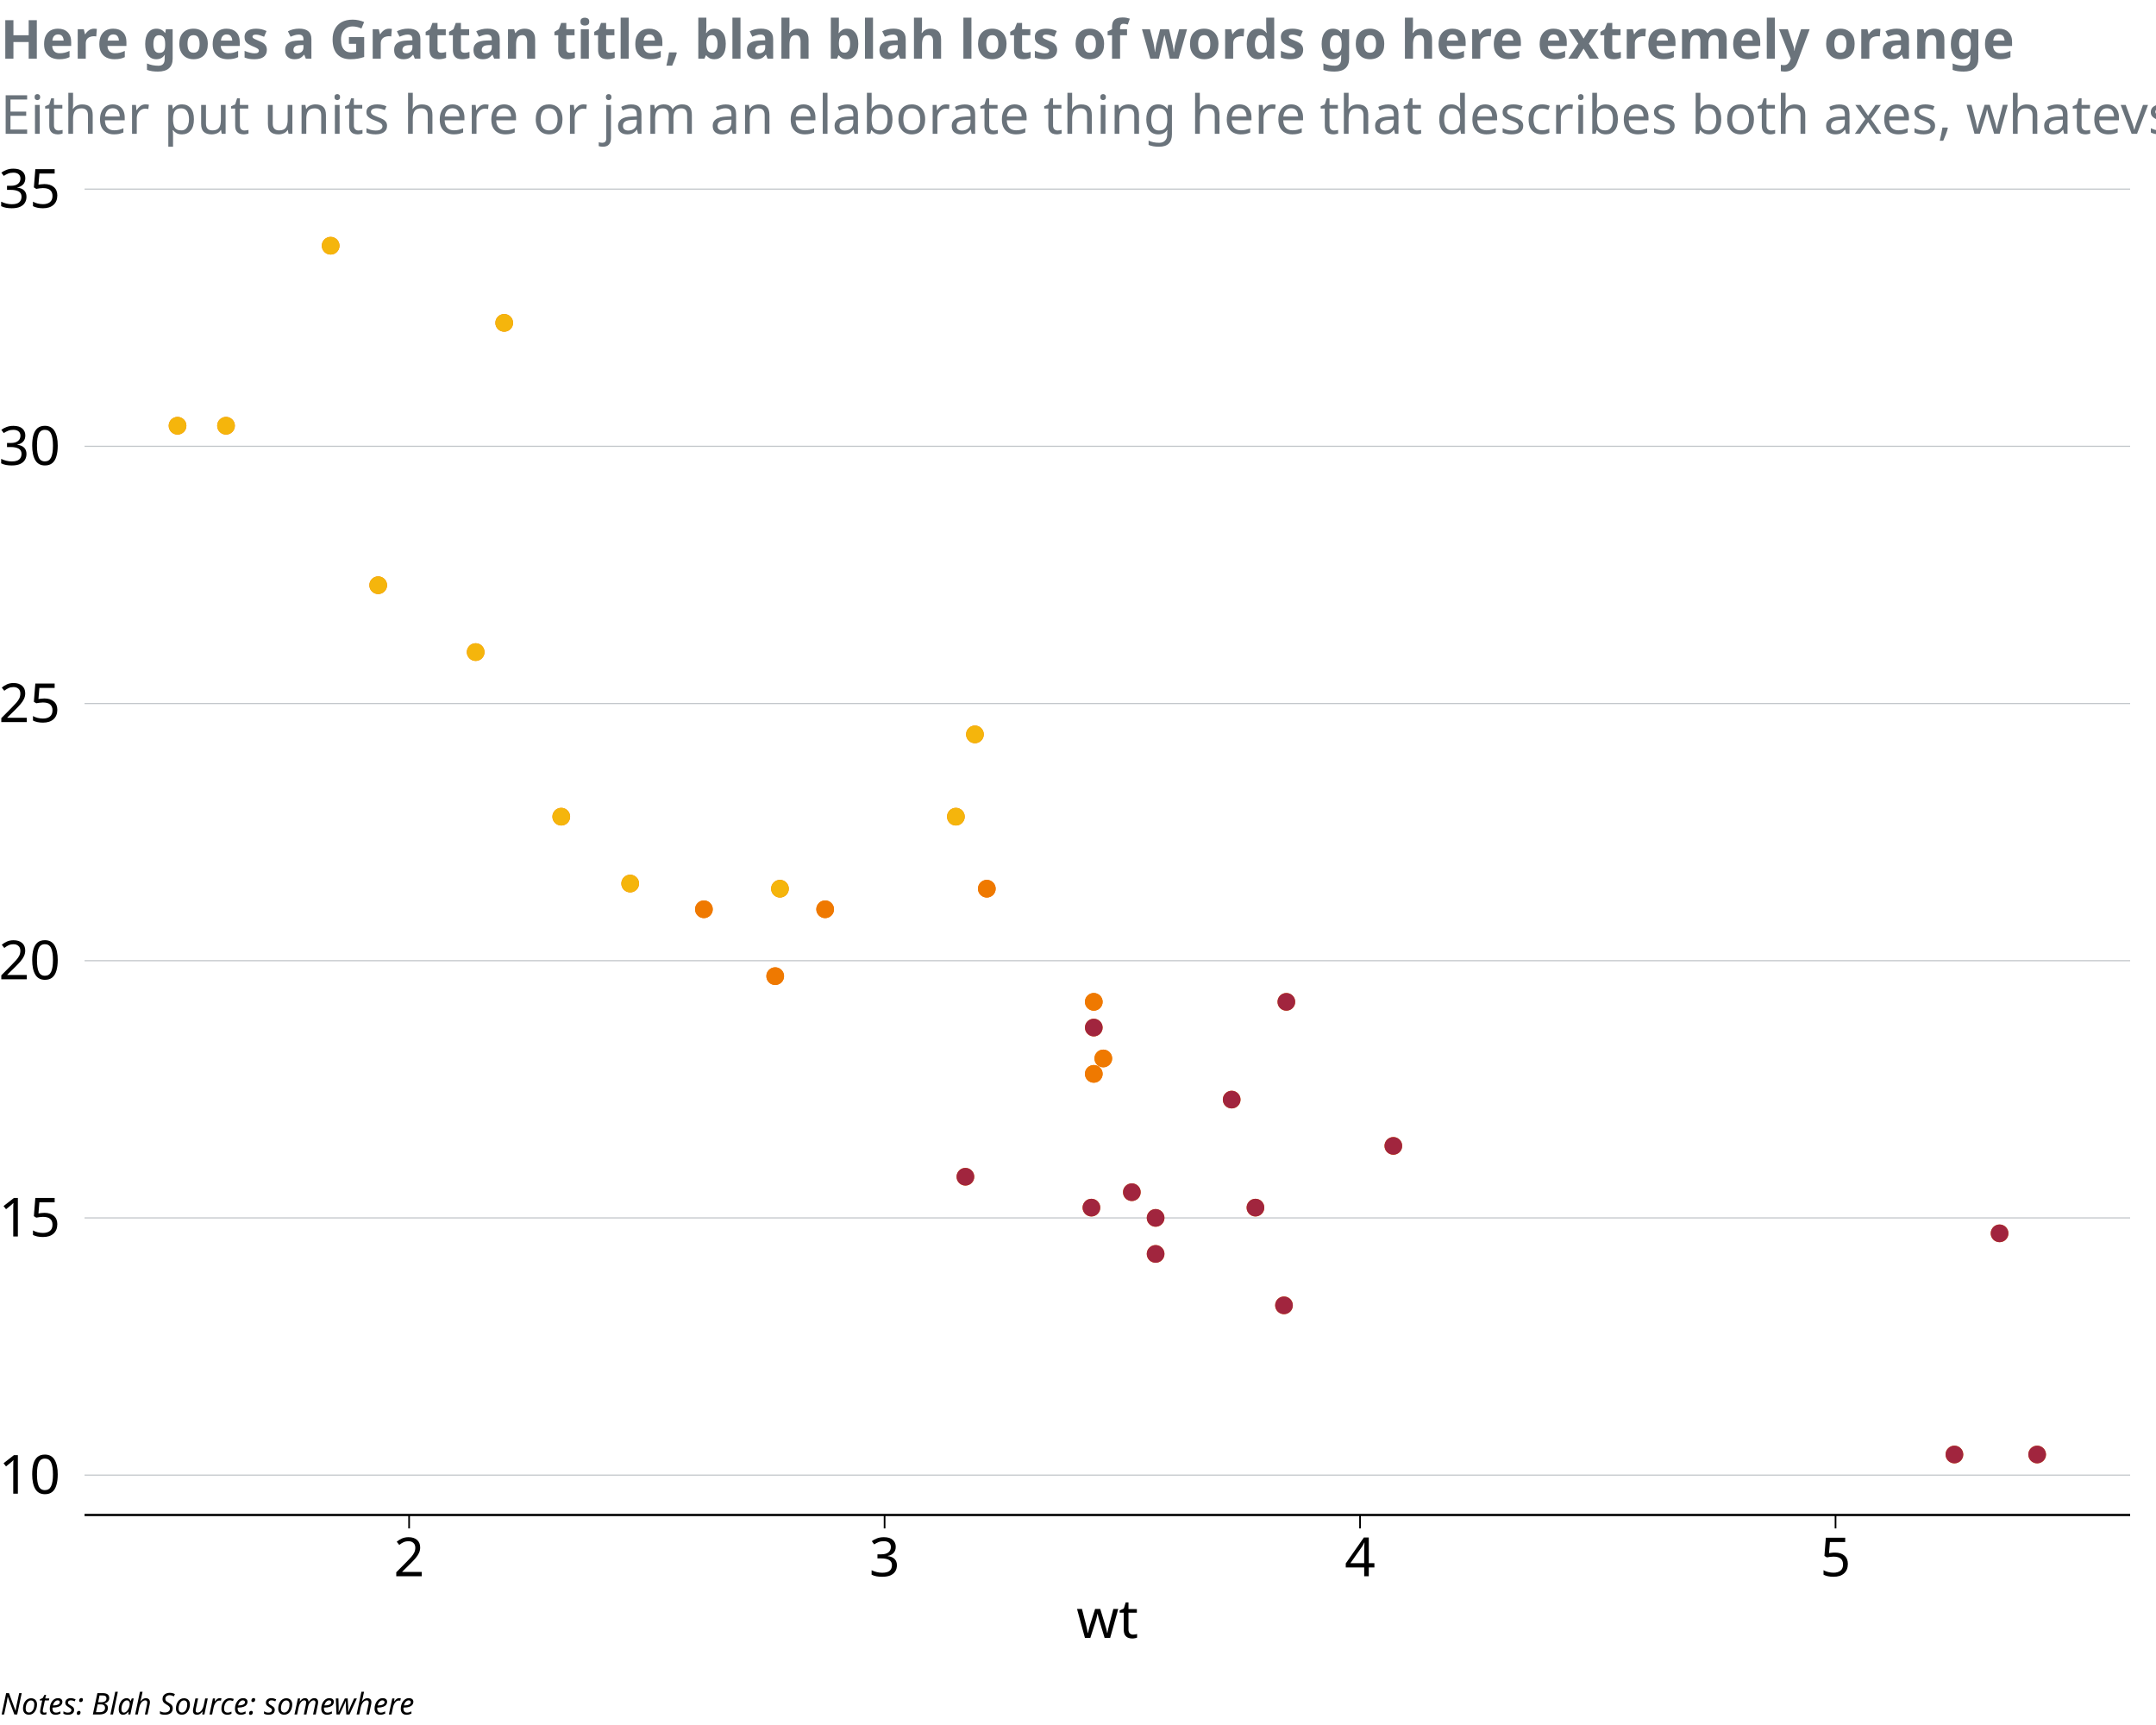
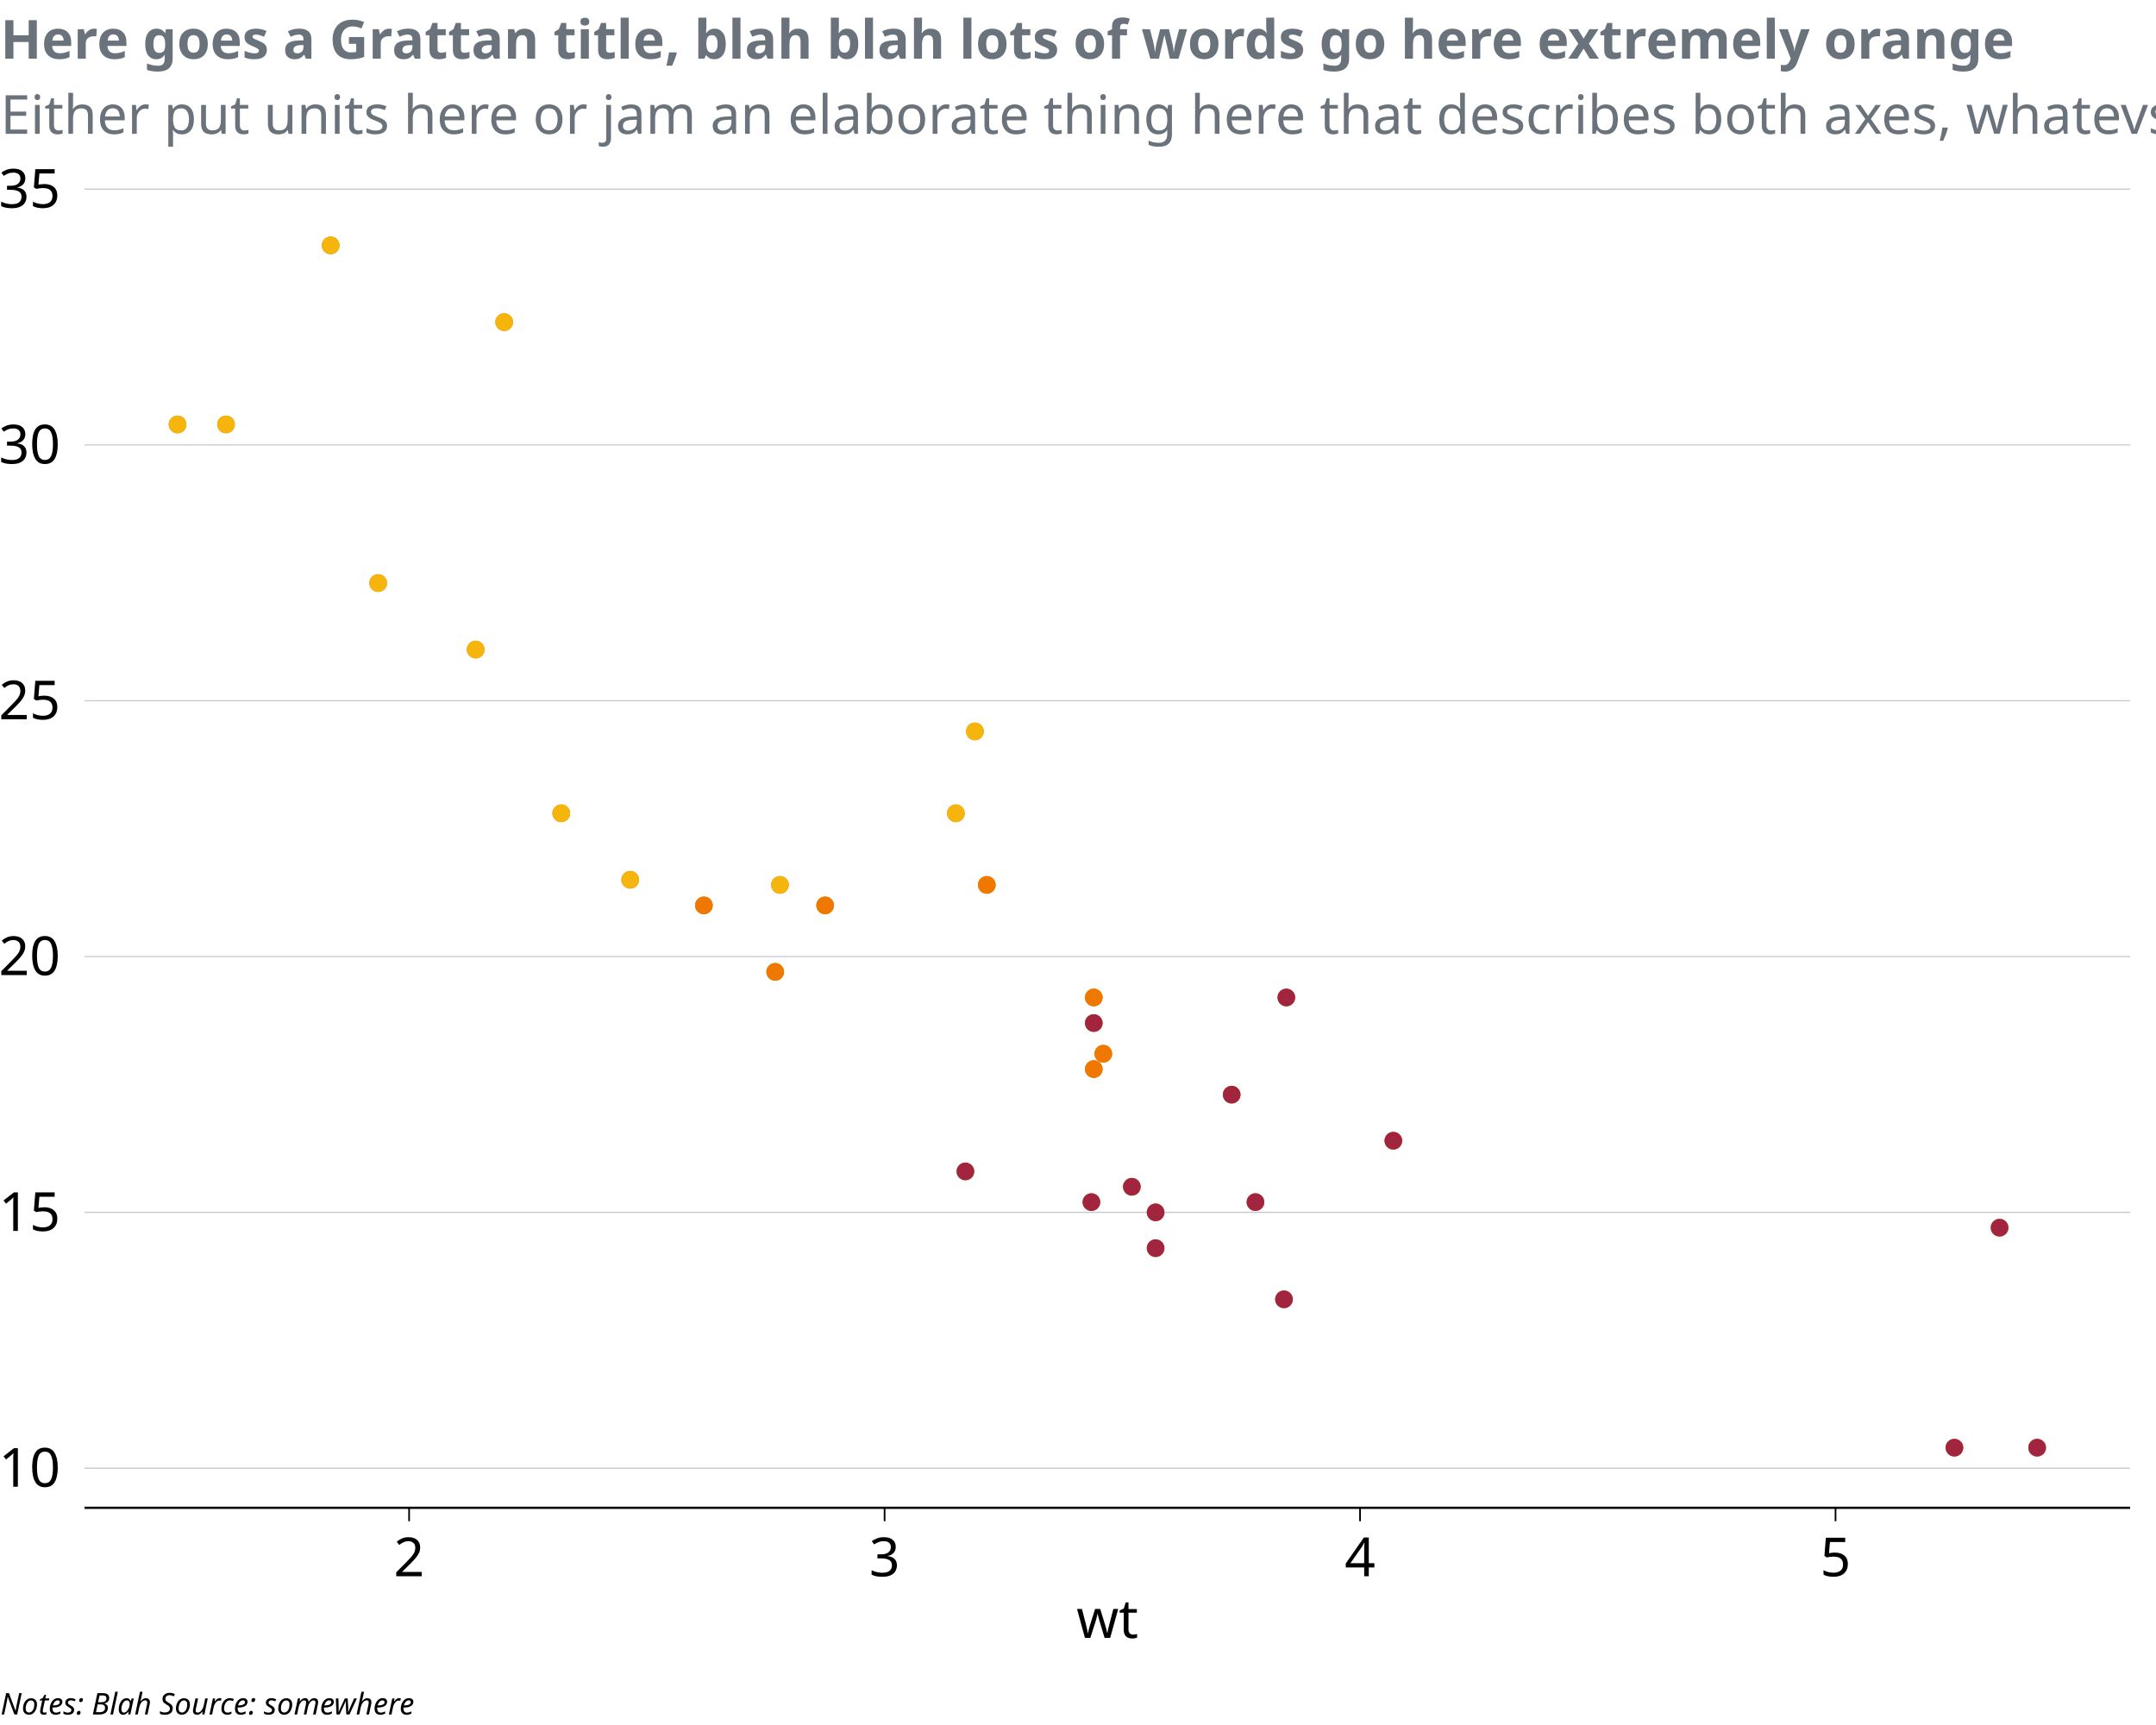
<svg xmlns="http://www.w3.org/2000/svg" class="svglite" data-engine-version="2.0" width="720.00pt" height="576.00pt" viewBox="0 0 720.00 576.00">
  <defs>
    <style type="text/css">
    .svglite line, .svglite polyline, .svglite polygon, .svglite path, .svglite rect, .svglite circle {
      fill: none;
      stroke: #000000;
      stroke-linecap: round;
      stroke-linejoin: round;
      stroke-miterlimit: 10.00;
    }
  </style>
  </defs>
  <rect width="100%" height="100%" style="stroke: none; fill: #FFFFFF;" />
  <defs>
    <clipPath id="cpMC4wMHw3MjAuMDB8MC4wMHw1NzYuMDA=">
      <rect x="0.00" y="0.00" width="720.00" height="576.00" />
    </clipPath>
  </defs>
  <g clip-path="url(#cpMC4wMHw3MjAuMDB8MC4wMHw1NzYuMDA=)">
    <rect x="0.00" y="0.00" width="720.00" height="576.00" style="stroke-width: 0.75; stroke: none; fill: #FFFFFF;" />
  </g>
  <defs>
-     <clipPath id="cpMjguMjR8NzExLjM2fDYxLjg2fDUwNS44Nw==">
-       <rect x="28.24" y="61.86" width="683.12" height="444.00" />
+     <clipPath id="cpMjguMjR8NzExLjM2fDYxLjg2fDUwMy40Nw==">
+       <rect x="28.24" y="61.86" width="683.12" height="441.61" />
    </clipPath>
  </defs>
-   <g clip-path="url(#cpMjguMjR8NzExLjM2fDYxLjg2fDUwNS44Nw==)">
-     <rect x="28.24" y="61.86" width="683.12" height="444.00" style="stroke-width: 0.75; stroke: none; fill: #FFFFFF;" />
-     <polyline points="28.24,492.55 711.36,492.55 " style="stroke-width: 0.38; stroke: #C3C7CB; stroke-linecap: butt;" />
-     <polyline points="28.24,406.67 711.36,406.67 " style="stroke-width: 0.38; stroke: #C3C7CB; stroke-linecap: butt;" />
-     <polyline points="28.24,320.79 711.36,320.79 " style="stroke-width: 0.38; stroke: #C3C7CB; stroke-linecap: butt;" />
-     <polyline points="28.24,234.91 711.36,234.91 " style="stroke-width: 0.38; stroke: #C3C7CB; stroke-linecap: butt;" />
-     <polyline points="28.24,149.03 711.36,149.03 " style="stroke-width: 0.38; stroke: #C3C7CB; stroke-linecap: butt;" />
+   <g clip-path="url(#cpMjguMjR8NzExLjM2fDYxLjg2fDUwMy40Nw==)">
+     <rect x="28.24" y="61.86" width="683.12" height="441.61" style="stroke-width: 0.75; stroke: none; fill: #FFFFFF;" />
+     <polyline points="28.24,490.23 711.36,490.23 " style="stroke-width: 0.38; stroke: #C3C7CB; stroke-linecap: butt;" />
+     <polyline points="28.24,404.82 711.36,404.82 " style="stroke-width: 0.38; stroke: #C3C7CB; stroke-linecap: butt;" />
+     <polyline points="28.24,319.40 711.36,319.40 " style="stroke-width: 0.38; stroke: #C3C7CB; stroke-linecap: butt;" />
+     <polyline points="28.24,233.98 711.36,233.98 " style="stroke-width: 0.38; stroke: #C3C7CB; stroke-linecap: butt;" />
+     <polyline points="28.24,148.56 711.36,148.56 " style="stroke-width: 0.38; stroke: #C3C7CB; stroke-linecap: butt;" />
    <polyline points="28.24,63.15 711.36,63.15 " style="stroke-width: 0.38; stroke: #C3C7CB; stroke-linecap: butt;" />
-     <circle cx="235.07" cy="303.62" r="2.60" style="stroke-width: 0.71; stroke: #EF7900; fill: #EF7900;" />
-     <circle cx="275.56" cy="303.62" r="2.60" style="stroke-width: 0.71; stroke: #EF7900; fill: #EF7900;" />
-     <circle cx="187.43" cy="272.70" r="2.60" style="stroke-width: 0.71; stroke: #EF7900; fill: #EF7900;" />
-     <circle cx="329.55" cy="296.75" r="2.60" style="stroke-width: 0.71; stroke: #EF7900; fill: #EF7900;" />
-     <circle cx="365.27" cy="343.12" r="2.60" style="stroke-width: 0.71; stroke: #EF7900; fill: #EF7900;" />
-     <circle cx="368.45" cy="353.43" r="2.60" style="stroke-width: 0.71; stroke: #EF7900; fill: #EF7900;" />
-     <circle cx="385.92" cy="418.70" r="2.60" style="stroke-width: 0.71; stroke: #EF7900; fill: #EF7900;" />
-     <circle cx="325.58" cy="245.22" r="2.60" style="stroke-width: 0.71; stroke: #EF7900; fill: #EF7900;" />
-     <circle cx="319.22" cy="272.70" r="2.60" style="stroke-width: 0.71; stroke: #EF7900; fill: #EF7900;" />
-     <circle cx="365.27" cy="334.53" r="2.60" style="stroke-width: 0.71; stroke: #EF7900; fill: #EF7900;" />
-     <circle cx="365.27" cy="358.58" r="2.60" style="stroke-width: 0.71; stroke: #EF7900; fill: #EF7900;" />
-     <circle cx="465.31" cy="382.63" r="2.60" style="stroke-width: 0.71; stroke: #EF7900; fill: #EF7900;" />
-     <circle cx="411.32" cy="367.17" r="2.60" style="stroke-width: 0.71; stroke: #EF7900; fill: #EF7900;" />
-     <circle cx="419.26" cy="403.24" r="2.60" style="stroke-width: 0.71; stroke: #EF7900; fill: #EF7900;" />
-     <circle cx="652.68" cy="485.68" r="2.60" style="stroke-width: 0.71; stroke: #EF7900; fill: #EF7900;" />
-     <circle cx="680.31" cy="485.68" r="2.60" style="stroke-width: 0.71; stroke: #EF7900; fill: #EF7900;" />
-     <circle cx="667.76" cy="411.83" r="2.60" style="stroke-width: 0.71; stroke: #EF7900; fill: #EF7900;" />
-     <circle cx="168.38" cy="107.81" r="2.60" style="stroke-width: 0.71; stroke: #EF7900; fill: #EF7900;" />
-     <circle cx="75.48" cy="142.16" r="2.60" style="stroke-width: 0.71; stroke: #EF7900; fill: #EF7900;" />
-     <circle cx="110.42" cy="82.05" r="2.60" style="stroke-width: 0.71; stroke: #EF7900; fill: #EF7900;" />
-     <circle cx="210.45" cy="295.03" r="2.60" style="stroke-width: 0.71; stroke: #EF7900; fill: #EF7900;" />
-     <circle cx="377.98" cy="398.09" r="2.60" style="stroke-width: 0.71; stroke: #EF7900; fill: #EF7900;" />
-     <circle cx="364.48" cy="403.24" r="2.60" style="stroke-width: 0.71; stroke: #EF7900; fill: #EF7900;" />
-     <circle cx="428.79" cy="435.87" r="2.60" style="stroke-width: 0.71; stroke: #EF7900; fill: #EF7900;" />
-     <circle cx="429.58" cy="334.53" r="2.60" style="stroke-width: 0.71; stroke: #EF7900; fill: #EF7900;" />
-     <circle cx="126.30" cy="195.41" r="2.60" style="stroke-width: 0.71; stroke: #EF7900; fill: #EF7900;" />
-     <circle cx="158.85" cy="217.74" r="2.60" style="stroke-width: 0.71; stroke: #EF7900; fill: #EF7900;" />
-     <circle cx="59.29" cy="142.16" r="2.60" style="stroke-width: 0.71; stroke: #EF7900; fill: #EF7900;" />
-     <circle cx="322.40" cy="392.93" r="2.60" style="stroke-width: 0.71; stroke: #EF7900; fill: #EF7900;" />
-     <circle cx="258.88" cy="325.95" r="2.60" style="stroke-width: 0.71; stroke: #EF7900; fill: #EF7900;" />
-     <circle cx="385.92" cy="406.67" r="2.60" style="stroke-width: 0.71; stroke: #EF7900; fill: #EF7900;" />
-     <circle cx="260.47" cy="296.75" r="2.60" style="stroke-width: 0.71; stroke: #EF7900; fill: #EF7900;" />
-     <circle cx="235.07" cy="303.62" r="2.60" style="stroke-width: 0.71; stroke: #EF7900; fill: #EF7900;" />
-     <circle cx="275.56" cy="303.62" r="2.60" style="stroke-width: 0.71; stroke: #EF7900; fill: #EF7900;" />
-     <circle cx="187.43" cy="272.70" r="2.60" style="stroke-width: 0.71; stroke: #F5B50C; fill: #F5B50C;" />
-     <circle cx="329.55" cy="296.75" r="2.60" style="stroke-width: 0.71; stroke: #EF7900; fill: #EF7900;" />
-     <circle cx="365.27" cy="343.12" r="2.60" style="stroke-width: 0.71; stroke: #A1253E; fill: #A1253E;" />
-     <circle cx="368.45" cy="353.43" r="2.60" style="stroke-width: 0.71; stroke: #EF7900; fill: #EF7900;" />
-     <circle cx="385.92" cy="418.70" r="2.60" style="stroke-width: 0.71; stroke: #A1253E; fill: #A1253E;" />
-     <circle cx="325.58" cy="245.22" r="2.60" style="stroke-width: 0.71; stroke: #F5B50C; fill: #F5B50C;" />
-     <circle cx="319.22" cy="272.70" r="2.60" style="stroke-width: 0.71; stroke: #F5B50C; fill: #F5B50C;" />
-     <circle cx="365.27" cy="334.53" r="2.60" style="stroke-width: 0.71; stroke: #EF7900; fill: #EF7900;" />
-     <circle cx="365.27" cy="358.58" r="2.60" style="stroke-width: 0.71; stroke: #EF7900; fill: #EF7900;" />
-     <circle cx="465.31" cy="382.63" r="2.60" style="stroke-width: 0.71; stroke: #A1253E; fill: #A1253E;" />
-     <circle cx="411.32" cy="367.17" r="2.60" style="stroke-width: 0.71; stroke: #A1253E; fill: #A1253E;" />
-     <circle cx="419.26" cy="403.24" r="2.60" style="stroke-width: 0.71; stroke: #A1253E; fill: #A1253E;" />
-     <circle cx="652.68" cy="485.68" r="2.60" style="stroke-width: 0.71; stroke: #A1253E; fill: #A1253E;" />
-     <circle cx="680.31" cy="485.68" r="2.60" style="stroke-width: 0.71; stroke: #A1253E; fill: #A1253E;" />
-     <circle cx="667.76" cy="411.83" r="2.60" style="stroke-width: 0.71; stroke: #A1253E; fill: #A1253E;" />
-     <circle cx="168.38" cy="107.81" r="2.60" style="stroke-width: 0.71; stroke: #F5B50C; fill: #F5B50C;" />
-     <circle cx="75.48" cy="142.16" r="2.60" style="stroke-width: 0.71; stroke: #F5B50C; fill: #F5B50C;" />
-     <circle cx="110.42" cy="82.05" r="2.60" style="stroke-width: 0.71; stroke: #F5B50C; fill: #F5B50C;" />
-     <circle cx="210.45" cy="295.03" r="2.60" style="stroke-width: 0.71; stroke: #F5B50C; fill: #F5B50C;" />
-     <circle cx="377.98" cy="398.09" r="2.60" style="stroke-width: 0.71; stroke: #A1253E; fill: #A1253E;" />
-     <circle cx="364.48" cy="403.24" r="2.60" style="stroke-width: 0.71; stroke: #A1253E; fill: #A1253E;" />
-     <circle cx="428.79" cy="435.87" r="2.60" style="stroke-width: 0.71; stroke: #A1253E; fill: #A1253E;" />
-     <circle cx="429.58" cy="334.53" r="2.60" style="stroke-width: 0.71; stroke: #A1253E; fill: #A1253E;" />
-     <circle cx="126.30" cy="195.41" r="2.60" style="stroke-width: 0.71; stroke: #F5B50C; fill: #F5B50C;" />
-     <circle cx="158.85" cy="217.74" r="2.60" style="stroke-width: 0.71; stroke: #F5B50C; fill: #F5B50C;" />
-     <circle cx="59.29" cy="142.16" r="2.60" style="stroke-width: 0.71; stroke: #F5B50C; fill: #F5B50C;" />
-     <circle cx="322.40" cy="392.93" r="2.60" style="stroke-width: 0.71; stroke: #A1253E; fill: #A1253E;" />
-     <circle cx="258.88" cy="325.95" r="2.60" style="stroke-width: 0.71; stroke: #EF7900; fill: #EF7900;" />
-     <circle cx="385.92" cy="406.67" r="2.60" style="stroke-width: 0.71; stroke: #A1253E; fill: #A1253E;" />
-     <circle cx="260.47" cy="296.75" r="2.60" style="stroke-width: 0.71; stroke: #F5B50C; fill: #F5B50C;" />
+     <circle cx="235.07" cy="302.32" r="2.60" style="stroke-width: 0.71; stroke: #EF7900; fill: #EF7900;" />
+     <circle cx="275.56" cy="302.32" r="2.60" style="stroke-width: 0.71; stroke: #EF7900; fill: #EF7900;" />
+     <circle cx="187.43" cy="271.57" r="2.60" style="stroke-width: 0.71; stroke: #EF7900; fill: #EF7900;" />
+     <circle cx="329.55" cy="295.48" r="2.60" style="stroke-width: 0.71; stroke: #EF7900; fill: #EF7900;" />
+     <circle cx="365.27" cy="341.61" r="2.60" style="stroke-width: 0.71; stroke: #EF7900; fill: #EF7900;" />
+     <circle cx="368.45" cy="351.86" r="2.60" style="stroke-width: 0.71; stroke: #EF7900; fill: #EF7900;" />
+     <circle cx="385.92" cy="416.78" r="2.60" style="stroke-width: 0.71; stroke: #EF7900; fill: #EF7900;" />
+     <circle cx="325.58" cy="244.23" r="2.60" style="stroke-width: 0.71; stroke: #EF7900; fill: #EF7900;" />
+     <circle cx="319.22" cy="271.57" r="2.60" style="stroke-width: 0.71; stroke: #EF7900; fill: #EF7900;" />
+     <circle cx="365.27" cy="333.07" r="2.60" style="stroke-width: 0.71; stroke: #EF7900; fill: #EF7900;" />
+     <circle cx="365.27" cy="356.98" r="2.60" style="stroke-width: 0.71; stroke: #EF7900; fill: #EF7900;" />
+     <circle cx="465.31" cy="380.90" r="2.60" style="stroke-width: 0.71; stroke: #EF7900; fill: #EF7900;" />
+     <circle cx="411.32" cy="365.52" r="2.60" style="stroke-width: 0.71; stroke: #EF7900; fill: #EF7900;" />
+     <circle cx="419.26" cy="401.40" r="2.60" style="stroke-width: 0.71; stroke: #EF7900; fill: #EF7900;" />
+     <circle cx="652.68" cy="483.40" r="2.60" style="stroke-width: 0.71; stroke: #EF7900; fill: #EF7900;" />
+     <circle cx="680.31" cy="483.40" r="2.60" style="stroke-width: 0.71; stroke: #EF7900; fill: #EF7900;" />
+     <circle cx="667.76" cy="409.94" r="2.60" style="stroke-width: 0.71; stroke: #EF7900; fill: #EF7900;" />
+     <circle cx="168.38" cy="107.56" r="2.60" style="stroke-width: 0.71; stroke: #EF7900; fill: #EF7900;" />
+     <circle cx="75.48" cy="141.73" r="2.60" style="stroke-width: 0.71; stroke: #EF7900; fill: #EF7900;" />
+     <circle cx="110.42" cy="81.94" r="2.60" style="stroke-width: 0.71; stroke: #EF7900; fill: #EF7900;" />
+     <circle cx="210.45" cy="293.77" r="2.60" style="stroke-width: 0.71; stroke: #EF7900; fill: #EF7900;" />
+     <circle cx="377.98" cy="396.28" r="2.60" style="stroke-width: 0.71; stroke: #EF7900; fill: #EF7900;" />
+     <circle cx="364.48" cy="401.40" r="2.60" style="stroke-width: 0.71; stroke: #EF7900; fill: #EF7900;" />
+     <circle cx="428.79" cy="433.86" r="2.60" style="stroke-width: 0.71; stroke: #EF7900; fill: #EF7900;" />
+     <circle cx="429.58" cy="333.07" r="2.60" style="stroke-width: 0.71; stroke: #EF7900; fill: #EF7900;" />
+     <circle cx="126.30" cy="194.69" r="2.60" style="stroke-width: 0.71; stroke: #EF7900; fill: #EF7900;" />
+     <circle cx="158.85" cy="216.90" r="2.60" style="stroke-width: 0.71; stroke: #EF7900; fill: #EF7900;" />
+     <circle cx="59.29" cy="141.73" r="2.60" style="stroke-width: 0.71; stroke: #EF7900; fill: #EF7900;" />
+     <circle cx="322.40" cy="391.15" r="2.60" style="stroke-width: 0.71; stroke: #EF7900; fill: #EF7900;" />
+     <circle cx="258.88" cy="324.52" r="2.60" style="stroke-width: 0.71; stroke: #EF7900; fill: #EF7900;" />
+     <circle cx="385.92" cy="404.82" r="2.60" style="stroke-width: 0.71; stroke: #EF7900; fill: #EF7900;" />
+     <circle cx="260.47" cy="295.48" r="2.60" style="stroke-width: 0.71; stroke: #EF7900; fill: #EF7900;" />
+     <circle cx="235.07" cy="302.32" r="2.60" style="stroke-width: 0.71; stroke: #EF7900; fill: #EF7900;" />
+     <circle cx="275.56" cy="302.32" r="2.60" style="stroke-width: 0.71; stroke: #EF7900; fill: #EF7900;" />
+     <circle cx="187.43" cy="271.57" r="2.60" style="stroke-width: 0.71; stroke: #F5B50C; fill: #F5B50C;" />
+     <circle cx="329.55" cy="295.48" r="2.60" style="stroke-width: 0.71; stroke: #EF7900; fill: #EF7900;" />
+     <circle cx="365.27" cy="341.61" r="2.60" style="stroke-width: 0.71; stroke: #A1253E; fill: #A1253E;" />
+     <circle cx="368.45" cy="351.86" r="2.60" style="stroke-width: 0.71; stroke: #EF7900; fill: #EF7900;" />
+     <circle cx="385.92" cy="416.78" r="2.60" style="stroke-width: 0.71; stroke: #A1253E; fill: #A1253E;" />
+     <circle cx="325.58" cy="244.23" r="2.60" style="stroke-width: 0.71; stroke: #F5B50C; fill: #F5B50C;" />
+     <circle cx="319.22" cy="271.57" r="2.60" style="stroke-width: 0.71; stroke: #F5B50C; fill: #F5B50C;" />
+     <circle cx="365.27" cy="333.07" r="2.60" style="stroke-width: 0.71; stroke: #EF7900; fill: #EF7900;" />
+     <circle cx="365.27" cy="356.98" r="2.60" style="stroke-width: 0.71; stroke: #EF7900; fill: #EF7900;" />
+     <circle cx="465.31" cy="380.90" r="2.60" style="stroke-width: 0.71; stroke: #A1253E; fill: #A1253E;" />
+     <circle cx="411.32" cy="365.52" r="2.60" style="stroke-width: 0.71; stroke: #A1253E; fill: #A1253E;" />
+     <circle cx="419.26" cy="401.40" r="2.60" style="stroke-width: 0.71; stroke: #A1253E; fill: #A1253E;" />
+     <circle cx="652.68" cy="483.40" r="2.60" style="stroke-width: 0.71; stroke: #A1253E; fill: #A1253E;" />
+     <circle cx="680.31" cy="483.40" r="2.60" style="stroke-width: 0.71; stroke: #A1253E; fill: #A1253E;" />
+     <circle cx="667.76" cy="409.94" r="2.60" style="stroke-width: 0.71; stroke: #A1253E; fill: #A1253E;" />
+     <circle cx="168.38" cy="107.56" r="2.60" style="stroke-width: 0.71; stroke: #F5B50C; fill: #F5B50C;" />
+     <circle cx="75.48" cy="141.73" r="2.60" style="stroke-width: 0.71; stroke: #F5B50C; fill: #F5B50C;" />
+     <circle cx="110.42" cy="81.94" r="2.60" style="stroke-width: 0.71; stroke: #F5B50C; fill: #F5B50C;" />
+     <circle cx="210.45" cy="293.77" r="2.60" style="stroke-width: 0.71; stroke: #F5B50C; fill: #F5B50C;" />
+     <circle cx="377.98" cy="396.28" r="2.60" style="stroke-width: 0.71; stroke: #A1253E; fill: #A1253E;" />
+     <circle cx="364.48" cy="401.40" r="2.60" style="stroke-width: 0.71; stroke: #A1253E; fill: #A1253E;" />
+     <circle cx="428.79" cy="433.86" r="2.60" style="stroke-width: 0.71; stroke: #A1253E; fill: #A1253E;" />
+     <circle cx="429.58" cy="333.07" r="2.60" style="stroke-width: 0.71; stroke: #A1253E; fill: #A1253E;" />
+     <circle cx="126.30" cy="194.69" r="2.60" style="stroke-width: 0.71; stroke: #F5B50C; fill: #F5B50C;" />
+     <circle cx="158.85" cy="216.90" r="2.60" style="stroke-width: 0.71; stroke: #F5B50C; fill: #F5B50C;" />
+     <circle cx="59.29" cy="141.73" r="2.60" style="stroke-width: 0.71; stroke: #F5B50C; fill: #F5B50C;" />
+     <circle cx="322.40" cy="391.15" r="2.60" style="stroke-width: 0.71; stroke: #A1253E; fill: #A1253E;" />
+     <circle cx="258.88" cy="324.52" r="2.60" style="stroke-width: 0.71; stroke: #EF7900; fill: #EF7900;" />
+     <circle cx="385.92" cy="404.82" r="2.60" style="stroke-width: 0.71; stroke: #A1253E; fill: #A1253E;" />
+     <circle cx="260.47" cy="295.48" r="2.60" style="stroke-width: 0.71; stroke: #F5B50C; fill: #F5B50C;" />
  </g>
  <g clip-path="url(#cpMC4wMHw3MjAuMDB8MC4wMHw1NzYuMDA=)">
-     <text x="20.17" y="498.75" text-anchor="end" style="font-size: 18.00px; font-family: sans;" textLength="20.02px" lengthAdjust="spacingAndGlyphs">10</text>
-     <text x="20.17" y="412.87" text-anchor="end" style="font-size: 18.00px; font-family: sans;" textLength="20.02px" lengthAdjust="spacingAndGlyphs">15</text>
-     <text x="20.17" y="326.99" text-anchor="end" style="font-size: 18.00px; font-family: sans;" textLength="20.02px" lengthAdjust="spacingAndGlyphs">20</text>
-     <text x="20.17" y="241.11" text-anchor="end" style="font-size: 18.00px; font-family: sans;" textLength="20.02px" lengthAdjust="spacingAndGlyphs">25</text>
-     <text x="20.17" y="155.23" text-anchor="end" style="font-size: 18.00px; font-family: sans;" textLength="20.02px" lengthAdjust="spacingAndGlyphs">30</text>
-     <text x="20.17" y="69.35" text-anchor="end" style="font-size: 18.00px; font-family: sans;" textLength="20.02px" lengthAdjust="spacingAndGlyphs">35</text>
-     <polyline points="28.24,505.87 711.36,505.87 " style="stroke-width: 0.75; stroke-linecap: butt;" />
-     <polyline points="136.62,510.35 136.62,505.87 " style="stroke-width: 0.56; stroke-linecap: butt;" />
-     <polyline points="295.41,510.35 295.41,505.87 " style="stroke-width: 0.56; stroke-linecap: butt;" />
-     <polyline points="454.19,510.35 454.19,505.87 " style="stroke-width: 0.56; stroke-linecap: butt;" />
-     <polyline points="612.98,510.35 612.98,505.87 " style="stroke-width: 0.56; stroke-linecap: butt;" />
+     <text x="20.17" y="496.43" text-anchor="end" style="font-size: 18.00px; font-family: sans;" textLength="20.02px" lengthAdjust="spacingAndGlyphs">10</text>
+     <text x="20.17" y="411.01" text-anchor="end" style="font-size: 18.00px; font-family: sans;" textLength="20.02px" lengthAdjust="spacingAndGlyphs">15</text>
+     <text x="20.17" y="325.59" text-anchor="end" style="font-size: 18.00px; font-family: sans;" textLength="20.02px" lengthAdjust="spacingAndGlyphs">20</text>
+     <text x="20.17" y="240.18" text-anchor="end" style="font-size: 18.00px; font-family: sans;" textLength="20.02px" lengthAdjust="spacingAndGlyphs">25</text>
+     <text x="20.17" y="154.76" text-anchor="end" style="font-size: 18.00px; font-family: sans;" textLength="20.02px" lengthAdjust="spacingAndGlyphs">30</text>
+     <text x="20.17" y="69.34" text-anchor="end" style="font-size: 18.00px; font-family: sans;" textLength="20.02px" lengthAdjust="spacingAndGlyphs">35</text>
+     <polyline points="28.24,503.47 711.36,503.47 " style="stroke-width: 0.75; stroke-linecap: butt;" />
+     <polyline points="136.62,507.96 136.62,503.47 " style="stroke-width: 0.56; stroke-linecap: butt;" />
+     <polyline points="295.41,507.96 295.41,503.47 " style="stroke-width: 0.56; stroke-linecap: butt;" />
+     <polyline points="454.19,507.96 454.19,503.47 " style="stroke-width: 0.56; stroke-linecap: butt;" />
+     <polyline points="612.98,507.96 612.98,503.47 " style="stroke-width: 0.56; stroke-linecap: butt;" />
    <text x="136.62" y="526.32" text-anchor="middle" style="font-size: 18.00px; font-family: sans;" textLength="10.01px" lengthAdjust="spacingAndGlyphs">2</text>
    <text x="295.41" y="526.32" text-anchor="middle" style="font-size: 18.00px; font-family: sans;" textLength="10.01px" lengthAdjust="spacingAndGlyphs">3</text>
    <text x="454.19" y="526.32" text-anchor="middle" style="font-size: 18.00px; font-family: sans;" textLength="10.01px" lengthAdjust="spacingAndGlyphs">4</text>
    <text x="612.98" y="526.32" text-anchor="middle" style="font-size: 18.00px; font-family: sans;" textLength="10.01px" lengthAdjust="spacingAndGlyphs">5</text>
    <text x="369.80" y="546.93" text-anchor="middle" style="font-size: 18.00px; font-family: sans;" textLength="18.00px" lengthAdjust="spacingAndGlyphs">wt</text>
    <text x="0.14" y="44.68" style="font-size: 18.00px; fill: #6A737B; font-family: sans;" textLength="682.47px" lengthAdjust="spacingAndGlyphs">Either put units here or jam an elaborate thing here that describes both axes, whatevs</text>
    <text x="0.14" y="19.59" style="font-size: 18.00px; font-weight: bold; fill: #6A737B; font-family: sans;" textLength="595.38px" lengthAdjust="spacingAndGlyphs">Here goes a Grattan title, blah blah lots of words go here extremely orange</text>
    <text x="0.14" y="572.49" style="font-size: 9.99px; font-style: italic; font-family: sans;" textLength="143.29px" lengthAdjust="spacingAndGlyphs">Notes: Blah Source: somewhere</text>
  </g>
</svg>
